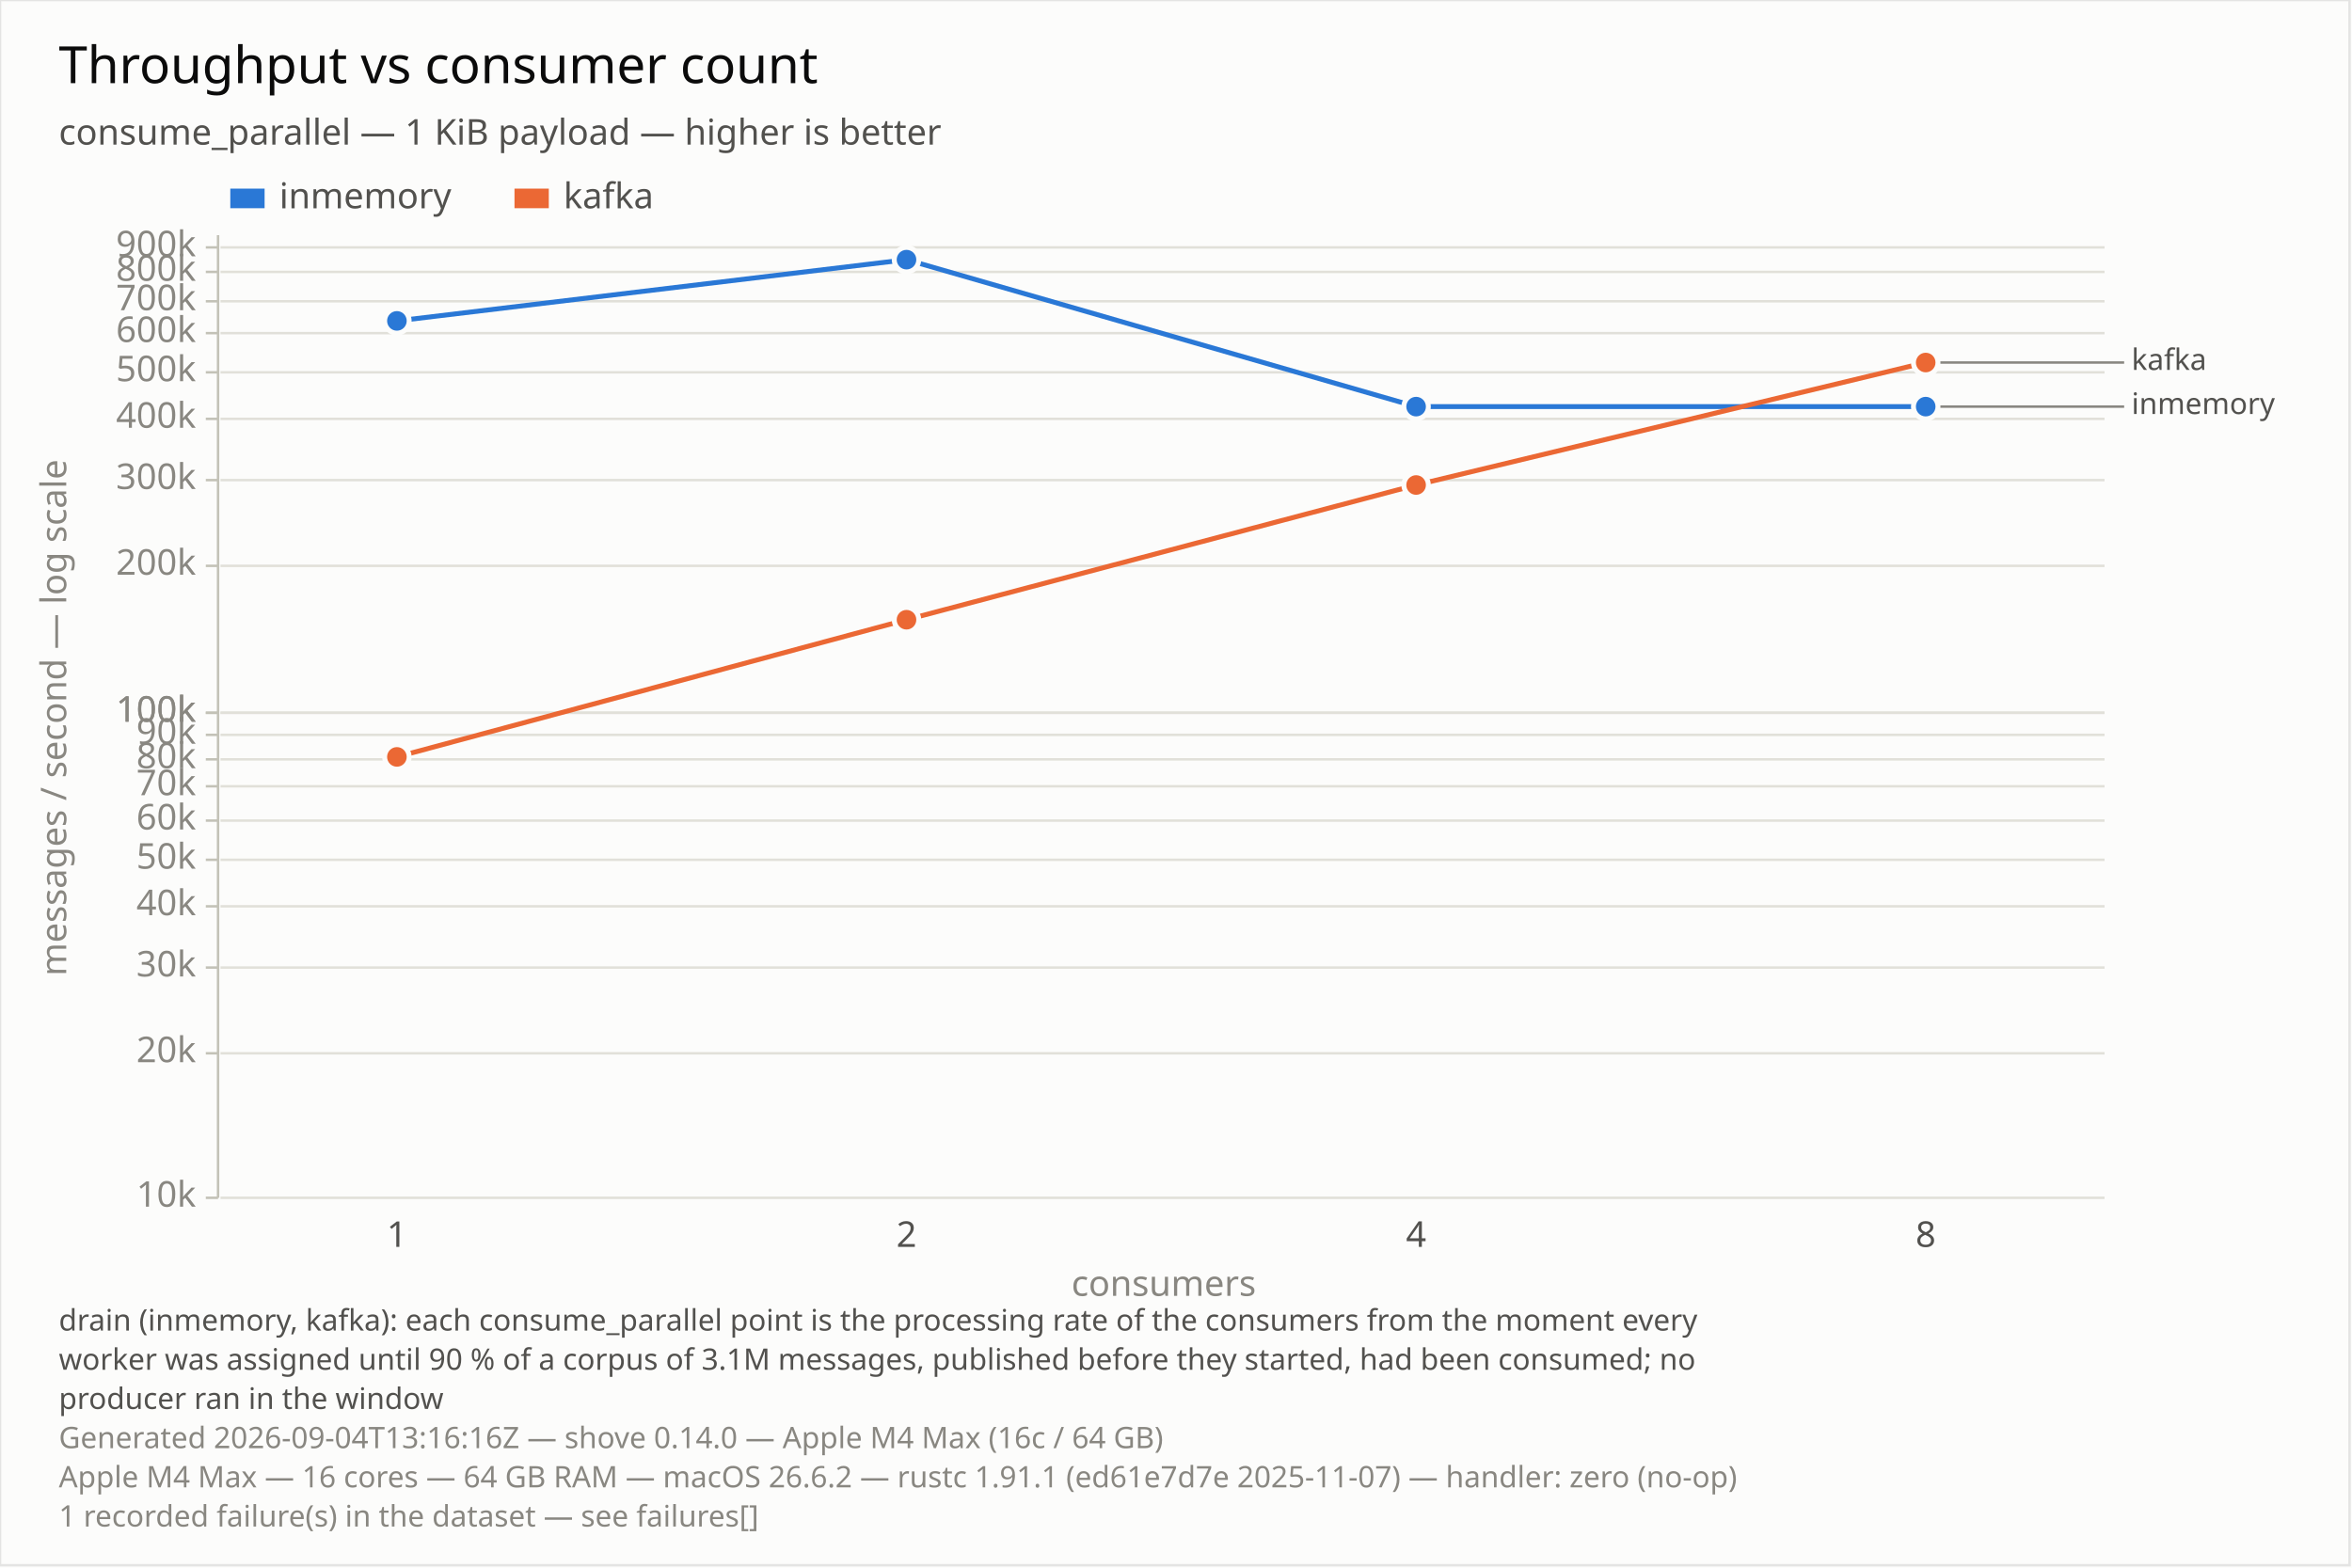
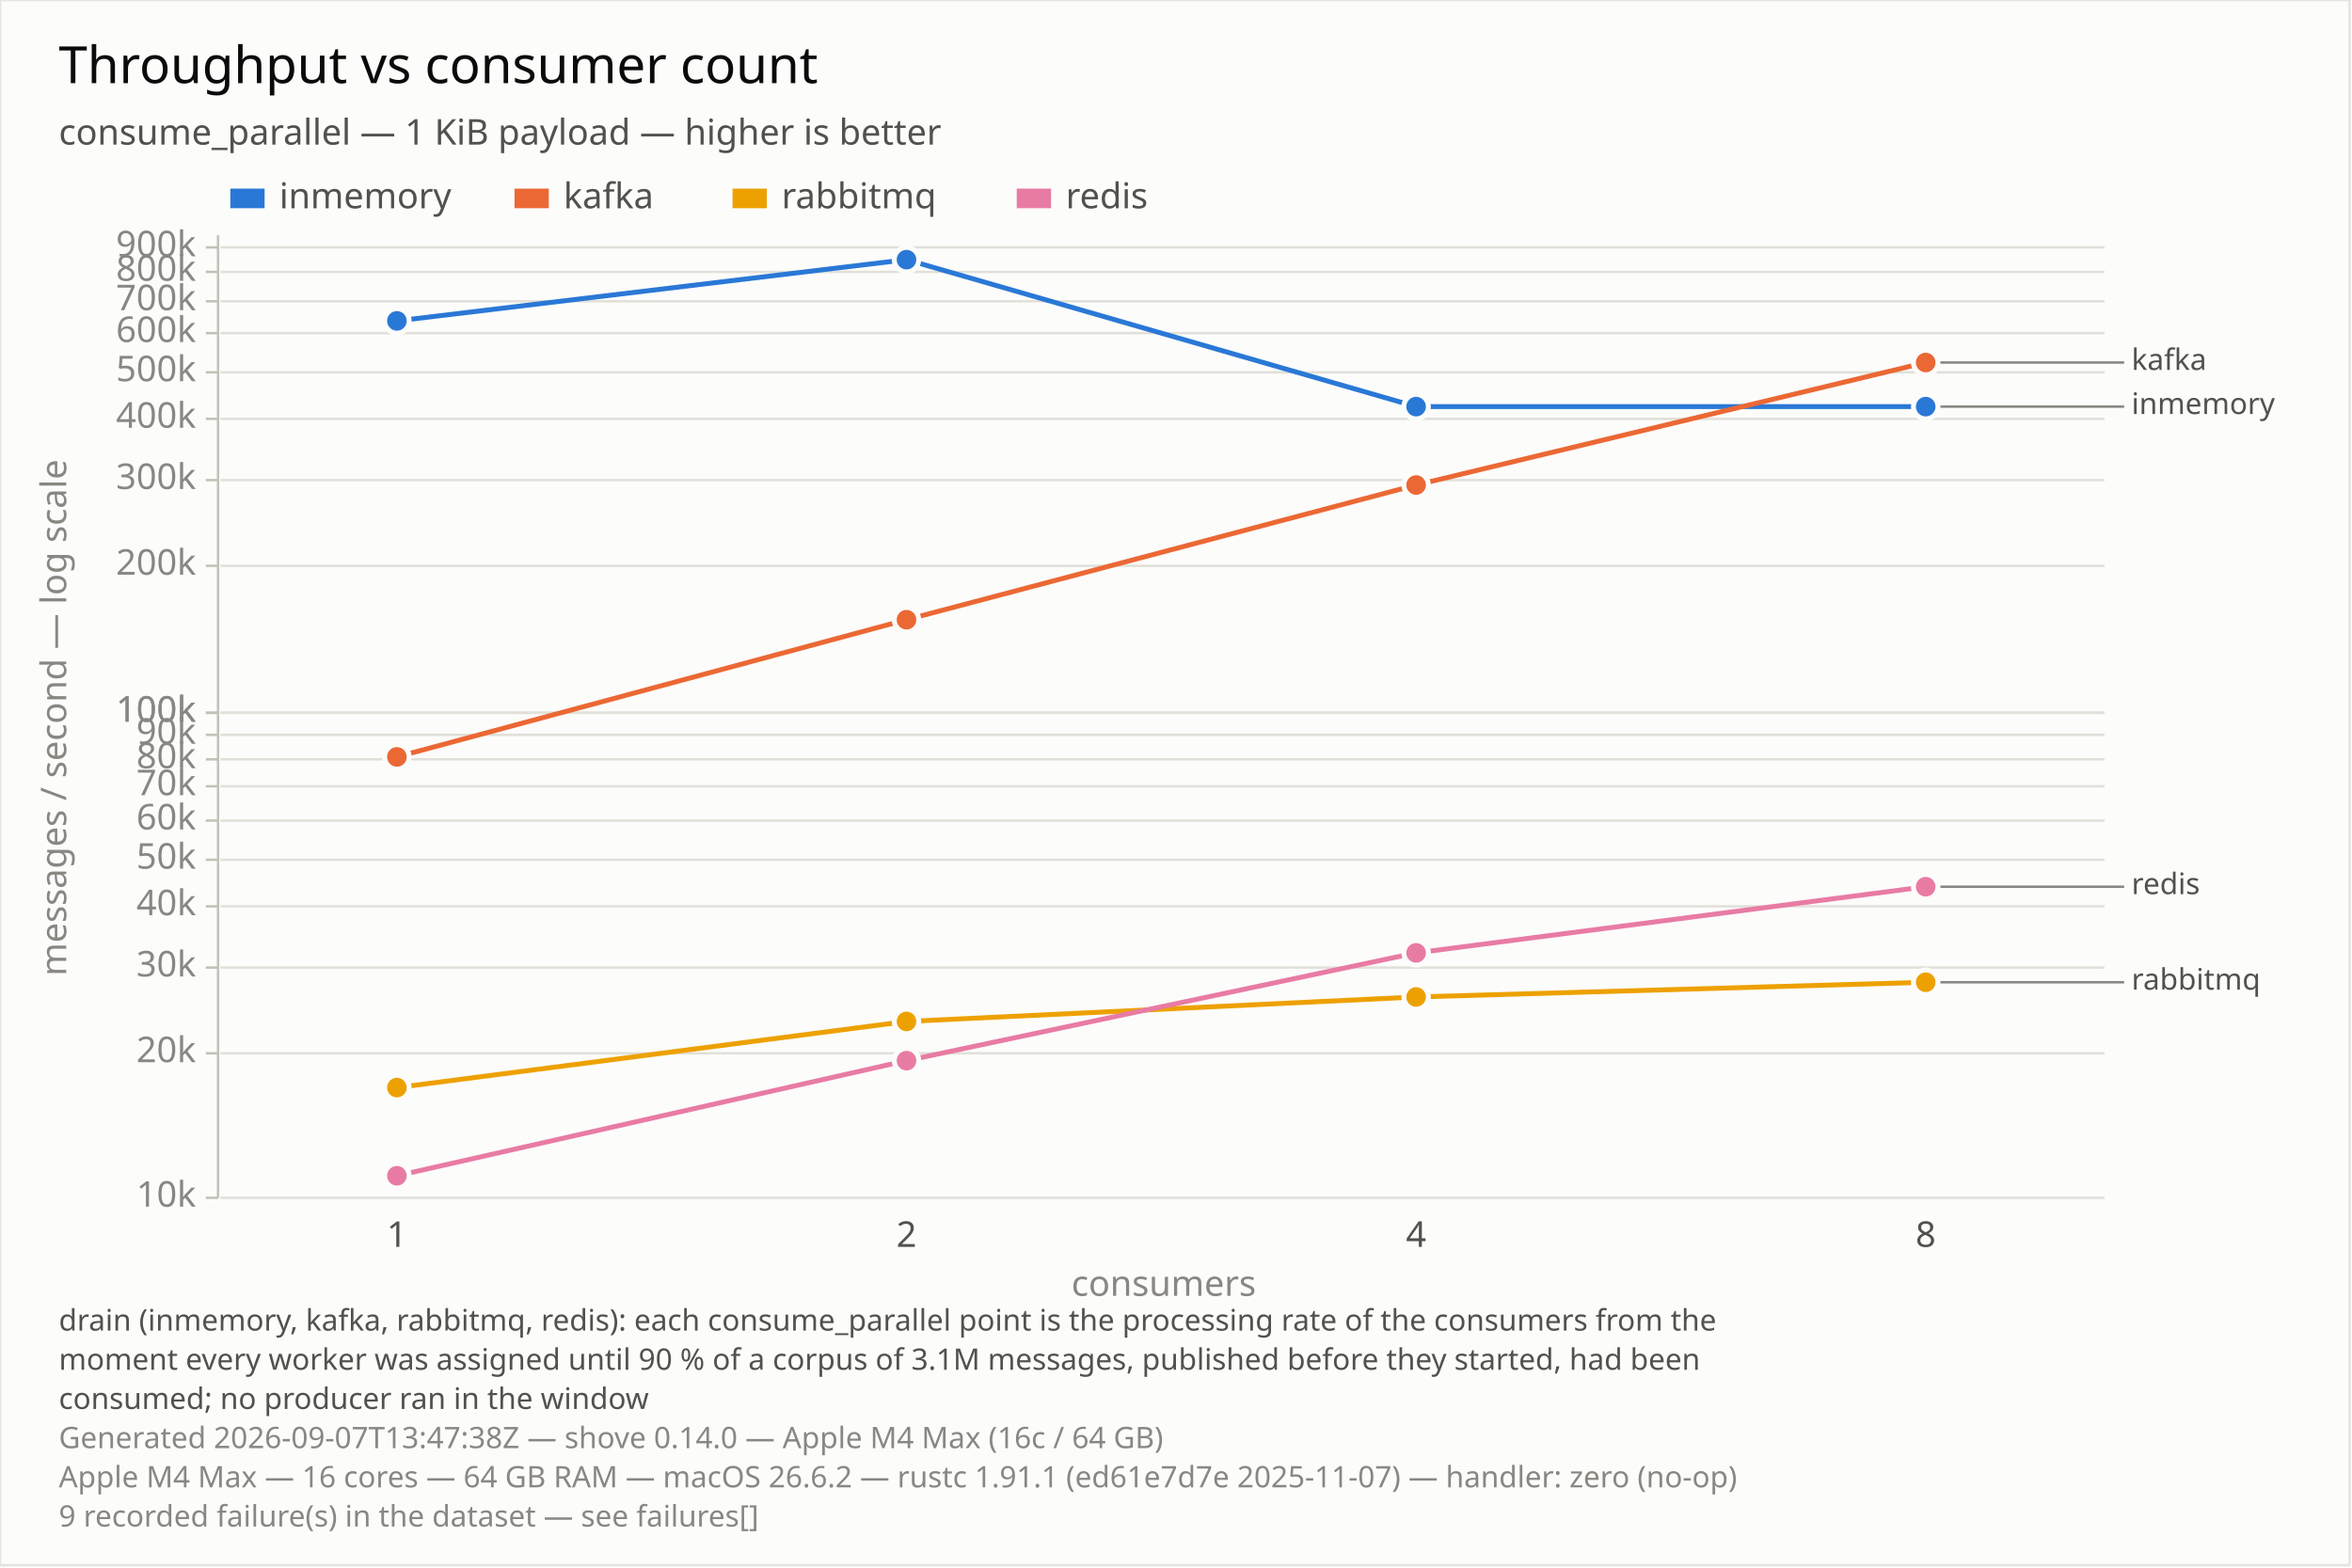
<svg xmlns="http://www.w3.org/2000/svg" width="960" height="640" viewBox="0 0 960 640">
  <rect x="0" y="0" width="960" height="640" opacity="1" fill="#FCFCFB" stroke="none" />
  <rect x="0" y="0" width="959" height="639" opacity="0.1" fill="none" stroke="#0B0B0B" />
  <text x="24" y="18" dy="0.76em" text-anchor="start" font-family="sans-serif" font-size="20.968" opacity="1" fill="#0B0B0B">
Throughput vs consumer count
</text>
  <text x="24" y="48" dy="0.76em" text-anchor="start" font-family="sans-serif" font-size="14.516" opacity="1" fill="#52514E">
consume_parallel — 1 KiB payload — higher is better
</text>
  <text x="24" y="534" dy="0.76em" text-anchor="start" font-family="sans-serif" font-size="12.097" opacity="1" fill="#52514E">
- drain (inmemory, kafka): each consume_parallel point is the processing rate of the consumers from the moment every
+ drain (inmemory, kafka, rabbitmq, redis): each consume_parallel point is the processing rate of the consumers from the
</text>
  <text x="24" y="550" dy="0.76em" text-anchor="start" font-family="sans-serif" font-size="12.097" opacity="1" fill="#52514E">
- worker was assigned until 90 % of a corpus of 3.1M messages, published before they started, had been consumed; no
+ moment every worker was assigned until 90 % of a corpus of 3.1M messages, published before they started, had been
</text>
  <text x="24" y="566" dy="0.76em" text-anchor="start" font-family="sans-serif" font-size="12.097" opacity="1" fill="#52514E">
- producer ran in the window
+ consumed; no producer ran in the window
</text>
  <text x="24" y="582" dy="0.76em" text-anchor="start" font-family="sans-serif" font-size="12.097" opacity="1" fill="#898781">
- Generated 2026-09-04T13:16:16Z — shove 0.14.0 — Apple M4 Max (16c / 64 GB)
+ Generated 2026-09-07T13:47:38Z — shove 0.14.0 — Apple M4 Max (16c / 64 GB)
</text>
  <text x="24" y="598" dy="0.76em" text-anchor="start" font-family="sans-serif" font-size="12.097" opacity="1" fill="#898781">
Apple M4 Max — 16 cores — 64 GB RAM — macOS 26.6.2 — rustc 1.91.1 (ed61e7d7e 2025-11-07) — handler: zero (no-op)
</text>
  <text x="24" y="614" dy="0.76em" text-anchor="start" font-family="sans-serif" font-size="12.097" opacity="1" fill="#898781">
- 1 recorded failure(s) in the dataset — see failures[]
+ 9 recorded failure(s) in the dataset — see failures[]
</text>
  <text x="16" y="293" dy="0.76em" text-anchor="middle" font-family="sans-serif" font-size="14.516" opacity="1" fill="#898781" transform="rotate(270, 16, 293)">
messages / second — log scale
</text>
  <line opacity="1" stroke="#E1E0D9" stroke-width="1" x1="90" y1="489" x2="859" y2="489" />
  <line opacity="1" stroke="#E1E0D9" stroke-width="1" x1="90" y1="430" x2="859" y2="430" />
  <line opacity="1" stroke="#E1E0D9" stroke-width="1" x1="90" y1="395" x2="859" y2="395" />
  <line opacity="1" stroke="#E1E0D9" stroke-width="1" x1="90" y1="370" x2="859" y2="370" />
  <line opacity="1" stroke="#E1E0D9" stroke-width="1" x1="90" y1="351" x2="859" y2="351" />
  <line opacity="1" stroke="#E1E0D9" stroke-width="1" x1="90" y1="335" x2="859" y2="335" />
  <line opacity="1" stroke="#E1E0D9" stroke-width="1" x1="90" y1="321" x2="859" y2="321" />
  <line opacity="1" stroke="#E1E0D9" stroke-width="1" x1="90" y1="310" x2="859" y2="310" />
  <line opacity="1" stroke="#E1E0D9" stroke-width="1" x1="90" y1="300" x2="859" y2="300" />
  <line opacity="1" stroke="#E1E0D9" stroke-width="1" x1="90" y1="291" x2="859" y2="291" />
  <line opacity="1" stroke="#E1E0D9" stroke-width="1" x1="90" y1="291" x2="859" y2="291" />
  <line opacity="1" stroke="#E1E0D9" stroke-width="1" x1="90" y1="231" x2="859" y2="231" />
  <line opacity="1" stroke="#E1E0D9" stroke-width="1" x1="90" y1="196" x2="859" y2="196" />
  <line opacity="1" stroke="#E1E0D9" stroke-width="1" x1="90" y1="171" x2="859" y2="171" />
  <line opacity="1" stroke="#E1E0D9" stroke-width="1" x1="90" y1="152" x2="859" y2="152" />
  <line opacity="1" stroke="#E1E0D9" stroke-width="1" x1="90" y1="136" x2="859" y2="136" />
  <line opacity="1" stroke="#E1E0D9" stroke-width="1" x1="90" y1="123" x2="859" y2="123" />
  <line opacity="1" stroke="#E1E0D9" stroke-width="1" x1="90" y1="111" x2="859" y2="111" />
  <line opacity="1" stroke="#E1E0D9" stroke-width="1" x1="90" y1="101" x2="859" y2="101" />
  <polyline fill="none" opacity="1" stroke="#C3C2B7" stroke-width="1" points="89,96 89,489 " />
  <text x="80" y="489" dy="0.5ex" text-anchor="end" font-family="sans-serif" font-size="14.516" opacity="1" fill="#898781">
10k
</text>
  <polyline fill="none" opacity="1" stroke="#C3C2B7" stroke-width="1" points="84,489 89,489 " />
  <text x="80" y="430" dy="0.5ex" text-anchor="end" font-family="sans-serif" font-size="14.516" opacity="1" fill="#898781">
20k
</text>
  <polyline fill="none" opacity="1" stroke="#C3C2B7" stroke-width="1" points="84,430 89,430 " />
  <text x="80" y="395" dy="0.5ex" text-anchor="end" font-family="sans-serif" font-size="14.516" opacity="1" fill="#898781">
30k
</text>
  <polyline fill="none" opacity="1" stroke="#C3C2B7" stroke-width="1" points="84,395 89,395 " />
  <text x="80" y="370" dy="0.5ex" text-anchor="end" font-family="sans-serif" font-size="14.516" opacity="1" fill="#898781">
40k
</text>
  <polyline fill="none" opacity="1" stroke="#C3C2B7" stroke-width="1" points="84,370 89,370 " />
  <text x="80" y="351" dy="0.5ex" text-anchor="end" font-family="sans-serif" font-size="14.516" opacity="1" fill="#898781">
50k
</text>
  <polyline fill="none" opacity="1" stroke="#C3C2B7" stroke-width="1" points="84,351 89,351 " />
  <text x="80" y="335" dy="0.5ex" text-anchor="end" font-family="sans-serif" font-size="14.516" opacity="1" fill="#898781">
60k
</text>
  <polyline fill="none" opacity="1" stroke="#C3C2B7" stroke-width="1" points="84,335 89,335 " />
  <text x="80" y="321" dy="0.5ex" text-anchor="end" font-family="sans-serif" font-size="14.516" opacity="1" fill="#898781">
70k
</text>
  <polyline fill="none" opacity="1" stroke="#C3C2B7" stroke-width="1" points="84,321 89,321 " />
  <text x="80" y="310" dy="0.5ex" text-anchor="end" font-family="sans-serif" font-size="14.516" opacity="1" fill="#898781">
80k
</text>
  <polyline fill="none" opacity="1" stroke="#C3C2B7" stroke-width="1" points="84,310 89,310 " />
  <text x="80" y="300" dy="0.5ex" text-anchor="end" font-family="sans-serif" font-size="14.516" opacity="1" fill="#898781">
90k
</text>
  <polyline fill="none" opacity="1" stroke="#C3C2B7" stroke-width="1" points="84,300 89,300 " />
  <text x="80" y="291" dy="0.5ex" text-anchor="end" font-family="sans-serif" font-size="14.516" opacity="1" fill="#898781">
100k
</text>
  <polyline fill="none" opacity="1" stroke="#C3C2B7" stroke-width="1" points="84,291 89,291 " />
  <text x="80" y="291" dy="0.5ex" text-anchor="end" font-family="sans-serif" font-size="14.516" opacity="1" fill="#898781">
100k
</text>
  <polyline fill="none" opacity="1" stroke="#C3C2B7" stroke-width="1" points="84,291 89,291 " />
  <text x="80" y="231" dy="0.5ex" text-anchor="end" font-family="sans-serif" font-size="14.516" opacity="1" fill="#898781">
200k
</text>
  <polyline fill="none" opacity="1" stroke="#C3C2B7" stroke-width="1" points="84,231 89,231 " />
  <text x="80" y="196" dy="0.5ex" text-anchor="end" font-family="sans-serif" font-size="14.516" opacity="1" fill="#898781">
300k
</text>
  <polyline fill="none" opacity="1" stroke="#C3C2B7" stroke-width="1" points="84,196 89,196 " />
  <text x="80" y="171" dy="0.5ex" text-anchor="end" font-family="sans-serif" font-size="14.516" opacity="1" fill="#898781">
400k
</text>
  <polyline fill="none" opacity="1" stroke="#C3C2B7" stroke-width="1" points="84,171 89,171 " />
  <text x="80" y="152" dy="0.5ex" text-anchor="end" font-family="sans-serif" font-size="14.516" opacity="1" fill="#898781">
500k
</text>
  <polyline fill="none" opacity="1" stroke="#C3C2B7" stroke-width="1" points="84,152 89,152 " />
  <text x="80" y="136" dy="0.5ex" text-anchor="end" font-family="sans-serif" font-size="14.516" opacity="1" fill="#898781">
600k
</text>
  <polyline fill="none" opacity="1" stroke="#C3C2B7" stroke-width="1" points="84,136 89,136 " />
  <text x="80" y="123" dy="0.5ex" text-anchor="end" font-family="sans-serif" font-size="14.516" opacity="1" fill="#898781">
700k
</text>
  <polyline fill="none" opacity="1" stroke="#C3C2B7" stroke-width="1" points="84,123 89,123 " />
  <text x="80" y="111" dy="0.5ex" text-anchor="end" font-family="sans-serif" font-size="14.516" opacity="1" fill="#898781">
800k
</text>
  <polyline fill="none" opacity="1" stroke="#C3C2B7" stroke-width="1" points="84,111 89,111 " />
  <text x="80" y="101" dy="0.5ex" text-anchor="end" font-family="sans-serif" font-size="14.516" opacity="1" fill="#898781">
900k
</text>
  <polyline fill="none" opacity="1" stroke="#C3C2B7" stroke-width="1" points="84,101 89,101 " />
  <polyline fill="none" opacity="1" stroke="#2A78D6" stroke-width="2" points="162,131 370,106 578,166 786,166 " />
  <polyline fill="none" opacity="1" stroke="#EB6834" stroke-width="2" points="162,309 370,253 578,198 786,148 " />
+   <polyline fill="none" opacity="1" stroke="#EDA100" stroke-width="2" points="162,444 370,417 578,407 786,401 " />
+   <polyline fill="none" opacity="1" stroke="#E87BA4" stroke-width="2" points="162,480 370,433 578,389 786,362 " />
  <circle cx="162" cy="131" r="6" opacity="1" fill="#FCFCFB" stroke="none" stroke-width="0" />
  <circle cx="162" cy="131" r="4" opacity="1" fill="#2A78D6" stroke="none" stroke-width="0" />
  <circle cx="370" cy="106" r="6" opacity="1" fill="#FCFCFB" stroke="none" stroke-width="0" />
  <circle cx="370" cy="106" r="4" opacity="1" fill="#2A78D6" stroke="none" stroke-width="0" />
  <circle cx="578" cy="166" r="6" opacity="1" fill="#FCFCFB" stroke="none" stroke-width="0" />
  <circle cx="578" cy="166" r="4" opacity="1" fill="#2A78D6" stroke="none" stroke-width="0" />
  <circle cx="786" cy="166" r="6" opacity="1" fill="#FCFCFB" stroke="none" stroke-width="0" />
  <circle cx="786" cy="166" r="4" opacity="1" fill="#2A78D6" stroke="none" stroke-width="0" />
  <circle cx="162" cy="309" r="6" opacity="1" fill="#FCFCFB" stroke="none" stroke-width="0" />
  <circle cx="162" cy="309" r="4" opacity="1" fill="#EB6834" stroke="none" stroke-width="0" />
  <circle cx="370" cy="253" r="6" opacity="1" fill="#FCFCFB" stroke="none" stroke-width="0" />
  <circle cx="370" cy="253" r="4" opacity="1" fill="#EB6834" stroke="none" stroke-width="0" />
  <circle cx="578" cy="198" r="6" opacity="1" fill="#FCFCFB" stroke="none" stroke-width="0" />
  <circle cx="578" cy="198" r="4" opacity="1" fill="#EB6834" stroke="none" stroke-width="0" />
  <circle cx="786" cy="148" r="6" opacity="1" fill="#FCFCFB" stroke="none" stroke-width="0" />
  <circle cx="786" cy="148" r="4" opacity="1" fill="#EB6834" stroke="none" stroke-width="0" />
+   <circle cx="162" cy="444" r="6" opacity="1" fill="#FCFCFB" stroke="none" stroke-width="0" />
+   <circle cx="162" cy="444" r="4" opacity="1" fill="#EDA100" stroke="none" stroke-width="0" />
+   <circle cx="370" cy="417" r="6" opacity="1" fill="#FCFCFB" stroke="none" stroke-width="0" />
+   <circle cx="370" cy="417" r="4" opacity="1" fill="#EDA100" stroke="none" stroke-width="0" />
+   <circle cx="578" cy="407" r="6" opacity="1" fill="#FCFCFB" stroke="none" stroke-width="0" />
+   <circle cx="578" cy="407" r="4" opacity="1" fill="#EDA100" stroke="none" stroke-width="0" />
+   <circle cx="786" cy="401" r="6" opacity="1" fill="#FCFCFB" stroke="none" stroke-width="0" />
+   <circle cx="786" cy="401" r="4" opacity="1" fill="#EDA100" stroke="none" stroke-width="0" />
+   <circle cx="162" cy="480" r="6" opacity="1" fill="#FCFCFB" stroke="none" stroke-width="0" />
+   <circle cx="162" cy="480" r="4" opacity="1" fill="#E87BA4" stroke="none" stroke-width="0" />
+   <circle cx="370" cy="433" r="6" opacity="1" fill="#FCFCFB" stroke="none" stroke-width="0" />
+   <circle cx="370" cy="433" r="4" opacity="1" fill="#E87BA4" stroke="none" stroke-width="0" />
+   <circle cx="578" cy="389" r="6" opacity="1" fill="#FCFCFB" stroke="none" stroke-width="0" />
+   <circle cx="578" cy="389" r="4" opacity="1" fill="#E87BA4" stroke="none" stroke-width="0" />
+   <circle cx="786" cy="362" r="6" opacity="1" fill="#FCFCFB" stroke="none" stroke-width="0" />
+   <circle cx="786" cy="362" r="4" opacity="1" fill="#E87BA4" stroke="none" stroke-width="0" />
  <polyline fill="none" opacity="1" stroke="#898781" stroke-width="1" points="792,148 867,148 " />
  <text x="870" y="148" dy="0.5ex" text-anchor="start" font-family="sans-serif" font-size="12.097" opacity="1" fill="#52514E">
kafka
</text>
  <polyline fill="none" opacity="1" stroke="#898781" stroke-width="1" points="792,166 867,166 " />
  <text x="870" y="166" dy="0.5ex" text-anchor="start" font-family="sans-serif" font-size="12.097" opacity="1" fill="#52514E">
inmemory
</text>
+   <polyline fill="none" opacity="1" stroke="#898781" stroke-width="1" points="792,362 867,362 " />
+   <text x="870" y="362" dy="0.5ex" text-anchor="start" font-family="sans-serif" font-size="12.097" opacity="1" fill="#52514E">
+ redis
+ </text>
+   <polyline fill="none" opacity="1" stroke="#898781" stroke-width="1" points="792,401 867,401 " />
+   <text x="870" y="401" dy="0.5ex" text-anchor="start" font-family="sans-serif" font-size="12.097" opacity="1" fill="#52514E">
+ rabbitmq
+ </text>
  <text x="162" y="498" dy="0.76em" text-anchor="middle" font-family="sans-serif" font-size="14.516" opacity="1" fill="#52514E">
1
</text>
  <text x="370" y="498" dy="0.76em" text-anchor="middle" font-family="sans-serif" font-size="14.516" opacity="1" fill="#52514E">
2
</text>
  <text x="578" y="498" dy="0.76em" text-anchor="middle" font-family="sans-serif" font-size="14.516" opacity="1" fill="#52514E">
4
</text>
  <text x="786" y="498" dy="0.76em" text-anchor="middle" font-family="sans-serif" font-size="14.516" opacity="1" fill="#52514E">
8
</text>
  <text x="475" y="518" dy="0.76em" text-anchor="middle" font-family="sans-serif" font-size="14.516" opacity="1" fill="#898781">
consumers
</text>
  <rect x="94" y="77" width="14" height="8" opacity="1" fill="#2A78D6" stroke="none" />
  <text x="114" y="74" dy="0.76em" text-anchor="start" font-family="sans-serif" font-size="14.516" opacity="1" fill="#52514E">
inmemory
</text>
  <rect x="210" y="77" width="14" height="8" opacity="1" fill="#EB6834" stroke="none" />
  <text x="230" y="74" dy="0.76em" text-anchor="start" font-family="sans-serif" font-size="14.516" opacity="1" fill="#52514E">
kafka
</text>
+   <rect x="299" y="77" width="14" height="8" opacity="1" fill="#EDA100" stroke="none" />
+   <text x="319" y="74" dy="0.76em" text-anchor="start" font-family="sans-serif" font-size="14.516" opacity="1" fill="#52514E">
+ rabbitmq
+ </text>
+   <rect x="415" y="77" width="14" height="8" opacity="1" fill="#E87BA4" stroke="none" />
+   <text x="435" y="74" dy="0.76em" text-anchor="start" font-family="sans-serif" font-size="14.516" opacity="1" fill="#52514E">
+ redis
+ </text>
</svg>
